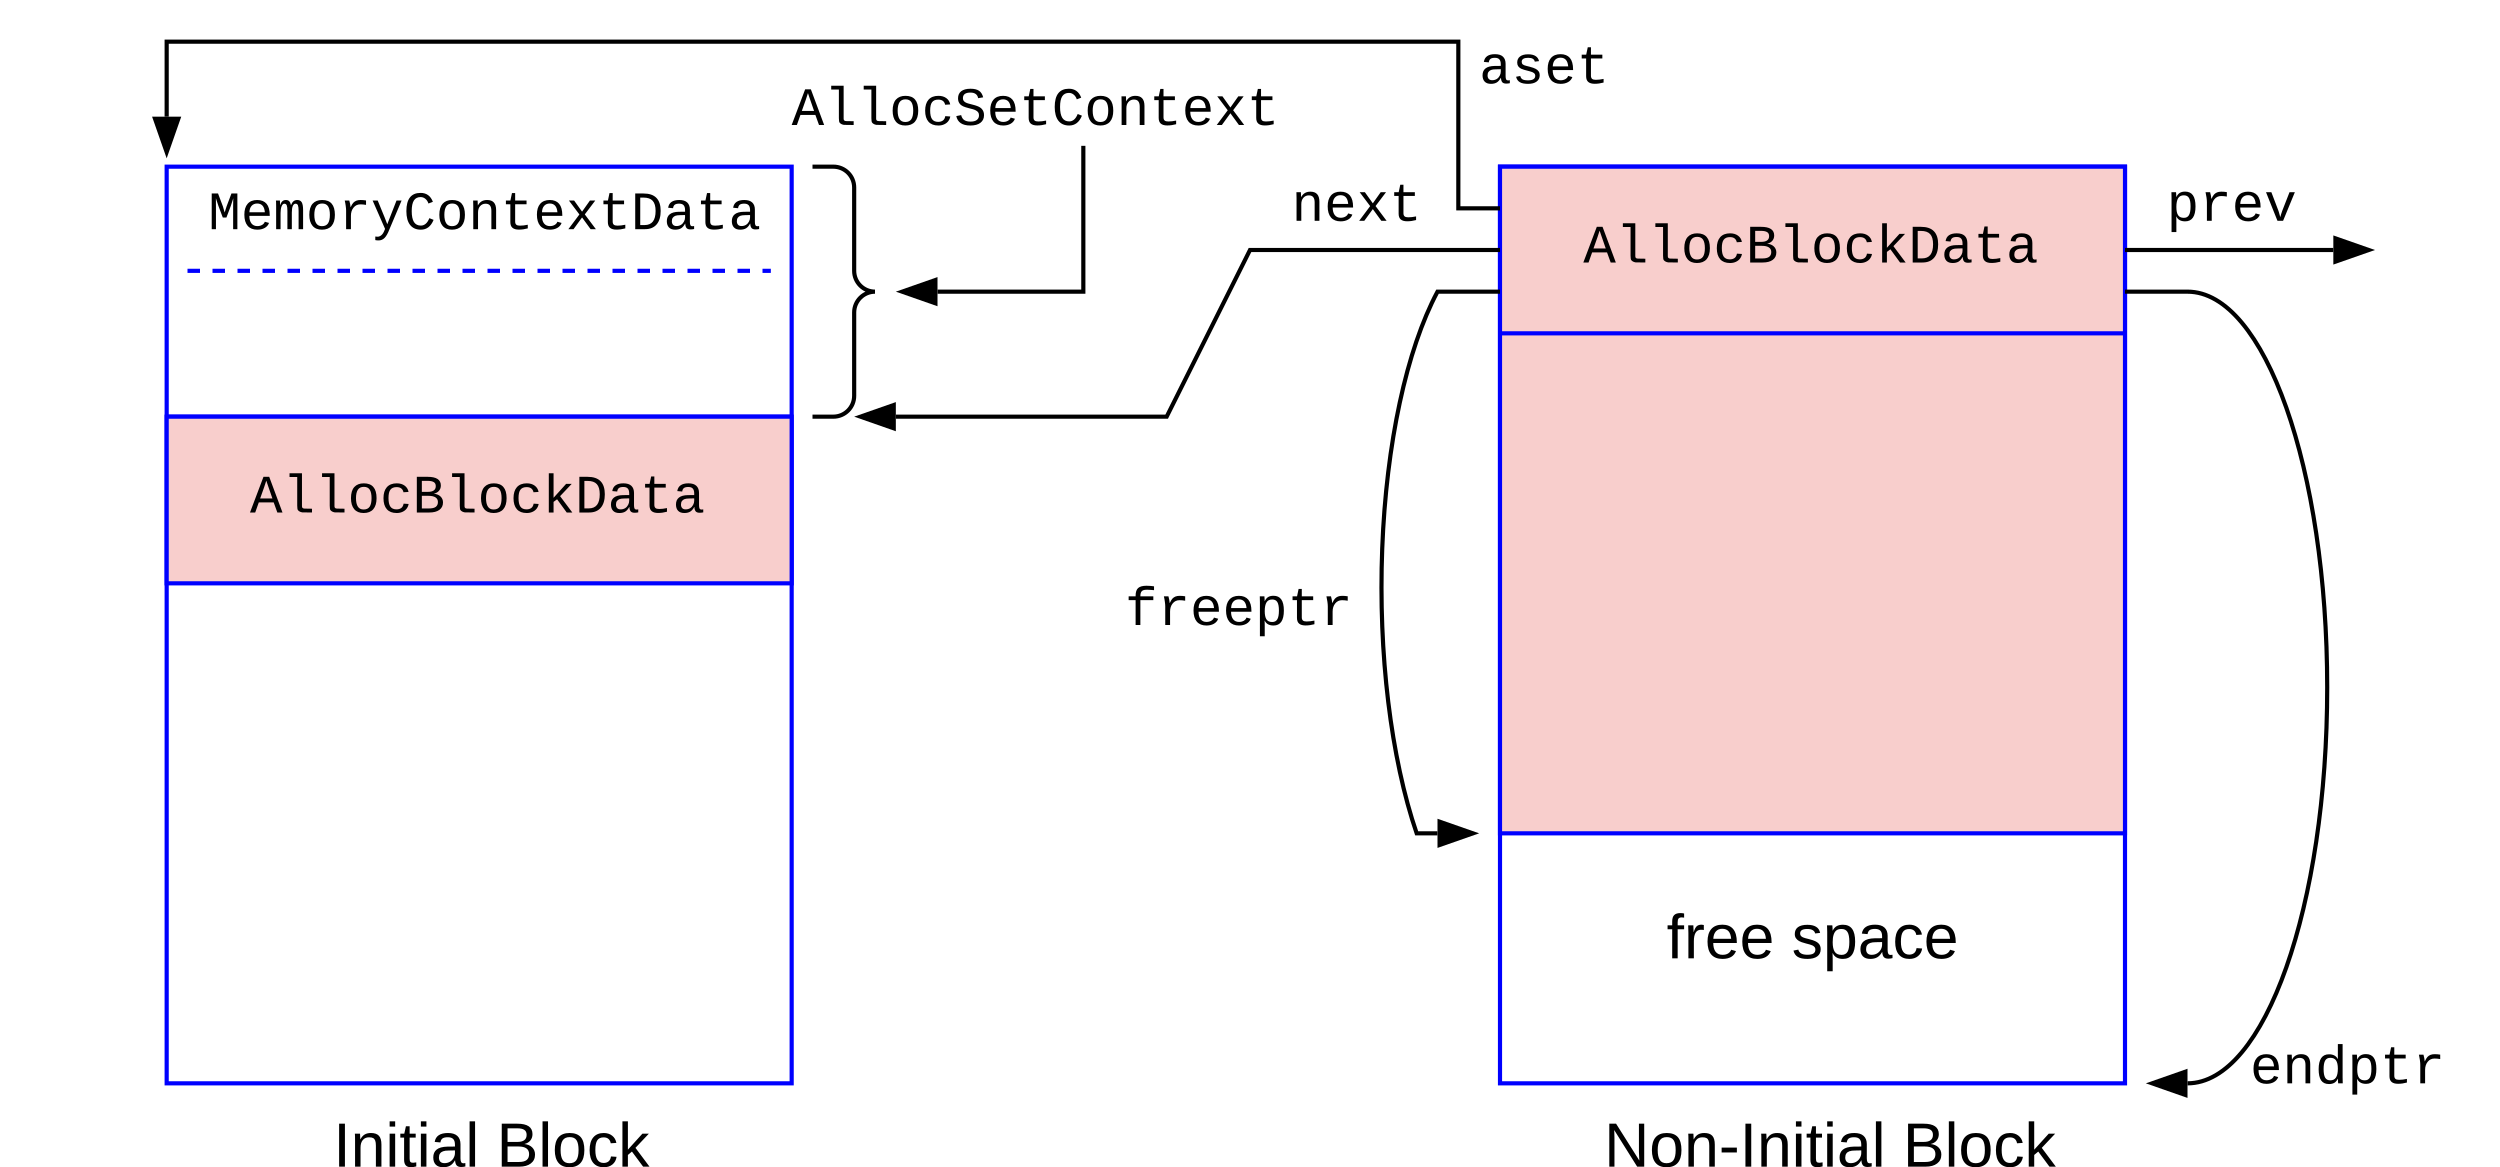
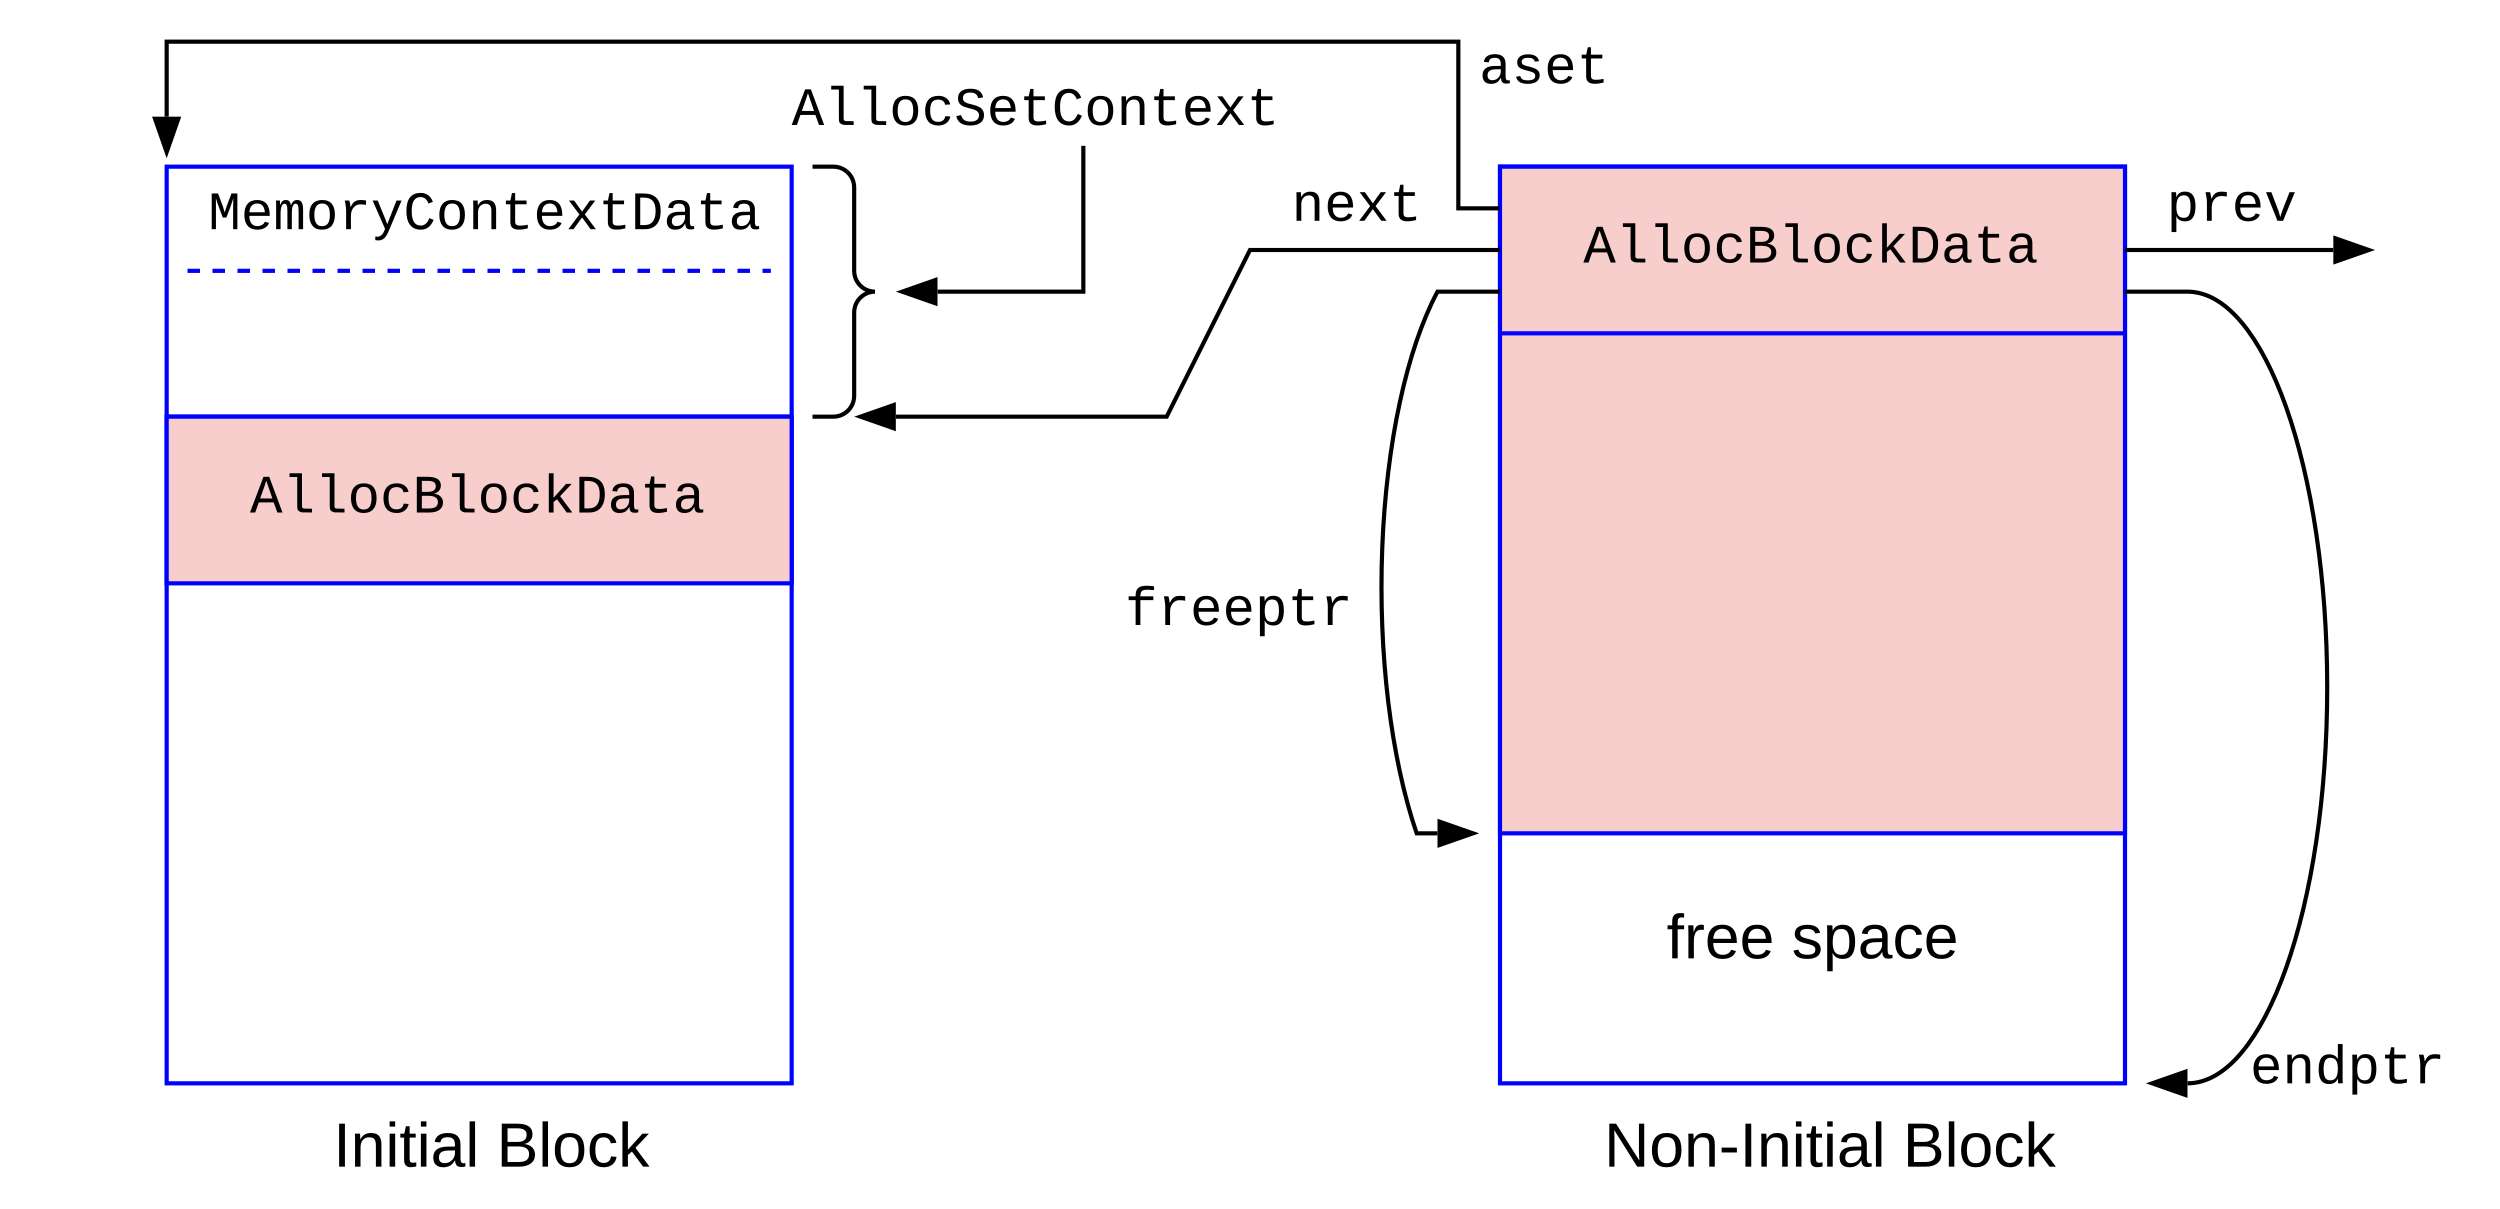
- <svg xmlns="http://www.w3.org/2000/svg" version="1.1" width="600" height="280">
+ <svg xmlns="http://www.w3.org/2000/svg" version="1.1" width="600" height="290">
  <defs>
    <marker id="arrowhead" markerWidth="10" markerHeight="7" refX="0" refY="3.5" orient="auto">
      <polygon points="0 0, 10 3.5, 0 7" />
    </marker>
  </defs>
  <text x="80" y="280" style="font-size:15px;font-family:'Arial'">Initial Block</text>
  <text x="385" y="280" style="font-size:15px;font-family:'Arial'">Non-Initial Block</text>
  <text x="50" y="55" style="font-size:13px;font-family:'Courier New'">MemoryContextData</text>
  <rect x="40" y="40" width="150" height="220" style="fill:none;stroke:#0000FF;stroke-width:1" />
  <path d="M 45 65 h 140" stroke="#0000FF" stroke-width="1" stroke-dasharray="3,3" fill="none" />
  <path d="M 40 100 h 150" stroke="#0000FF" stroke-width="1" fill="none" />
  <path d="M 195 40 h 5 a 5 5 0 0 1 5 5 v 20 a 5 5 0 0 0 5 5 a 5 5 0 0 0 -5 5 v 20 a 5 5 0 0 1 -5 5 h -5" stroke="#000000" stroke-width="1" fill="none" />
  <text x="190" y="30" style="font-size:13px;font-family:'Courier New'">AllocSetContext</text>
  <path d="M 260 35 V 70 H 225" stroke="#000000" stroke-width="1" fill="none" marker-end="url(#arrowhead)" />
  <rect x="40" y="100" width="150" height="40" style="fill:rgb(248,206,204);stroke:#0000FF;stroke-width:1" />
  <text x="60" y="123" style="font-size:13px;font-family:'Courier New'">AllocBlockData</text>
  <rect x="360" y="40" width="150" height="220" style="fill:none;stroke:#0000FF;stroke-width:1" />
  <rect x="360" y="40" width="150" height="160" style="fill:rgb(248,206,204);stroke:#0000FF;stroke-width:1" />
  <path d="M 360 80 h 150" stroke="#0000FF" stroke-width="1" fill="none" />
  <text x="380" y="63" style="font-size:13px;font-family:'Courier New'">AllocBlockData</text>
  <path d="M 360 70 H 345 A 30 85 0 0 0 340 200 h5" stroke="#000000" stroke-width="1" fill="none" marker-end="url(#arrowhead)" />
  <path d="M 360 50 h -10 v -40 H 40 V 28" stroke="#000000" stroke-width="1" fill="none" marker-end="url(#arrowhead)" />
  <text x="355" y="20" style="font-size:13px;font-family:'Courier New'">aset</text>
  <path d="M 360 60 H 300 L 280 100 H 215" stroke="#000000" stroke-width="1" fill="none" marker-end="url(#arrowhead)" />
  <text x="310" y="53" style="font-size:13px;font-family:'Courier New'">next</text>
  <path d="M 510 60 h 50" stroke="#000000" stroke-width="1" fill="none" marker-end="url(#arrowhead)" />
  <text x="520" y="53" style="font-size:13px;font-family:'Courier New'">prev</text>
  <path d="M 510 70 H 525 A 30 85 0 0 1 525 260" stroke="#000000" stroke-width="1" fill="none" marker-end="url(#arrowhead)" />
  <text x="400" y="230" style="font-size:15px;font-family:'Arial'">free space</text>
  <text x="270" y="150" style="font-size:13px;font-family:'Courier New'">freeptr</text>
  <text x="540" y="260" style="font-size:13px;font-family:'Courier New'">endptr</text>
</svg>
